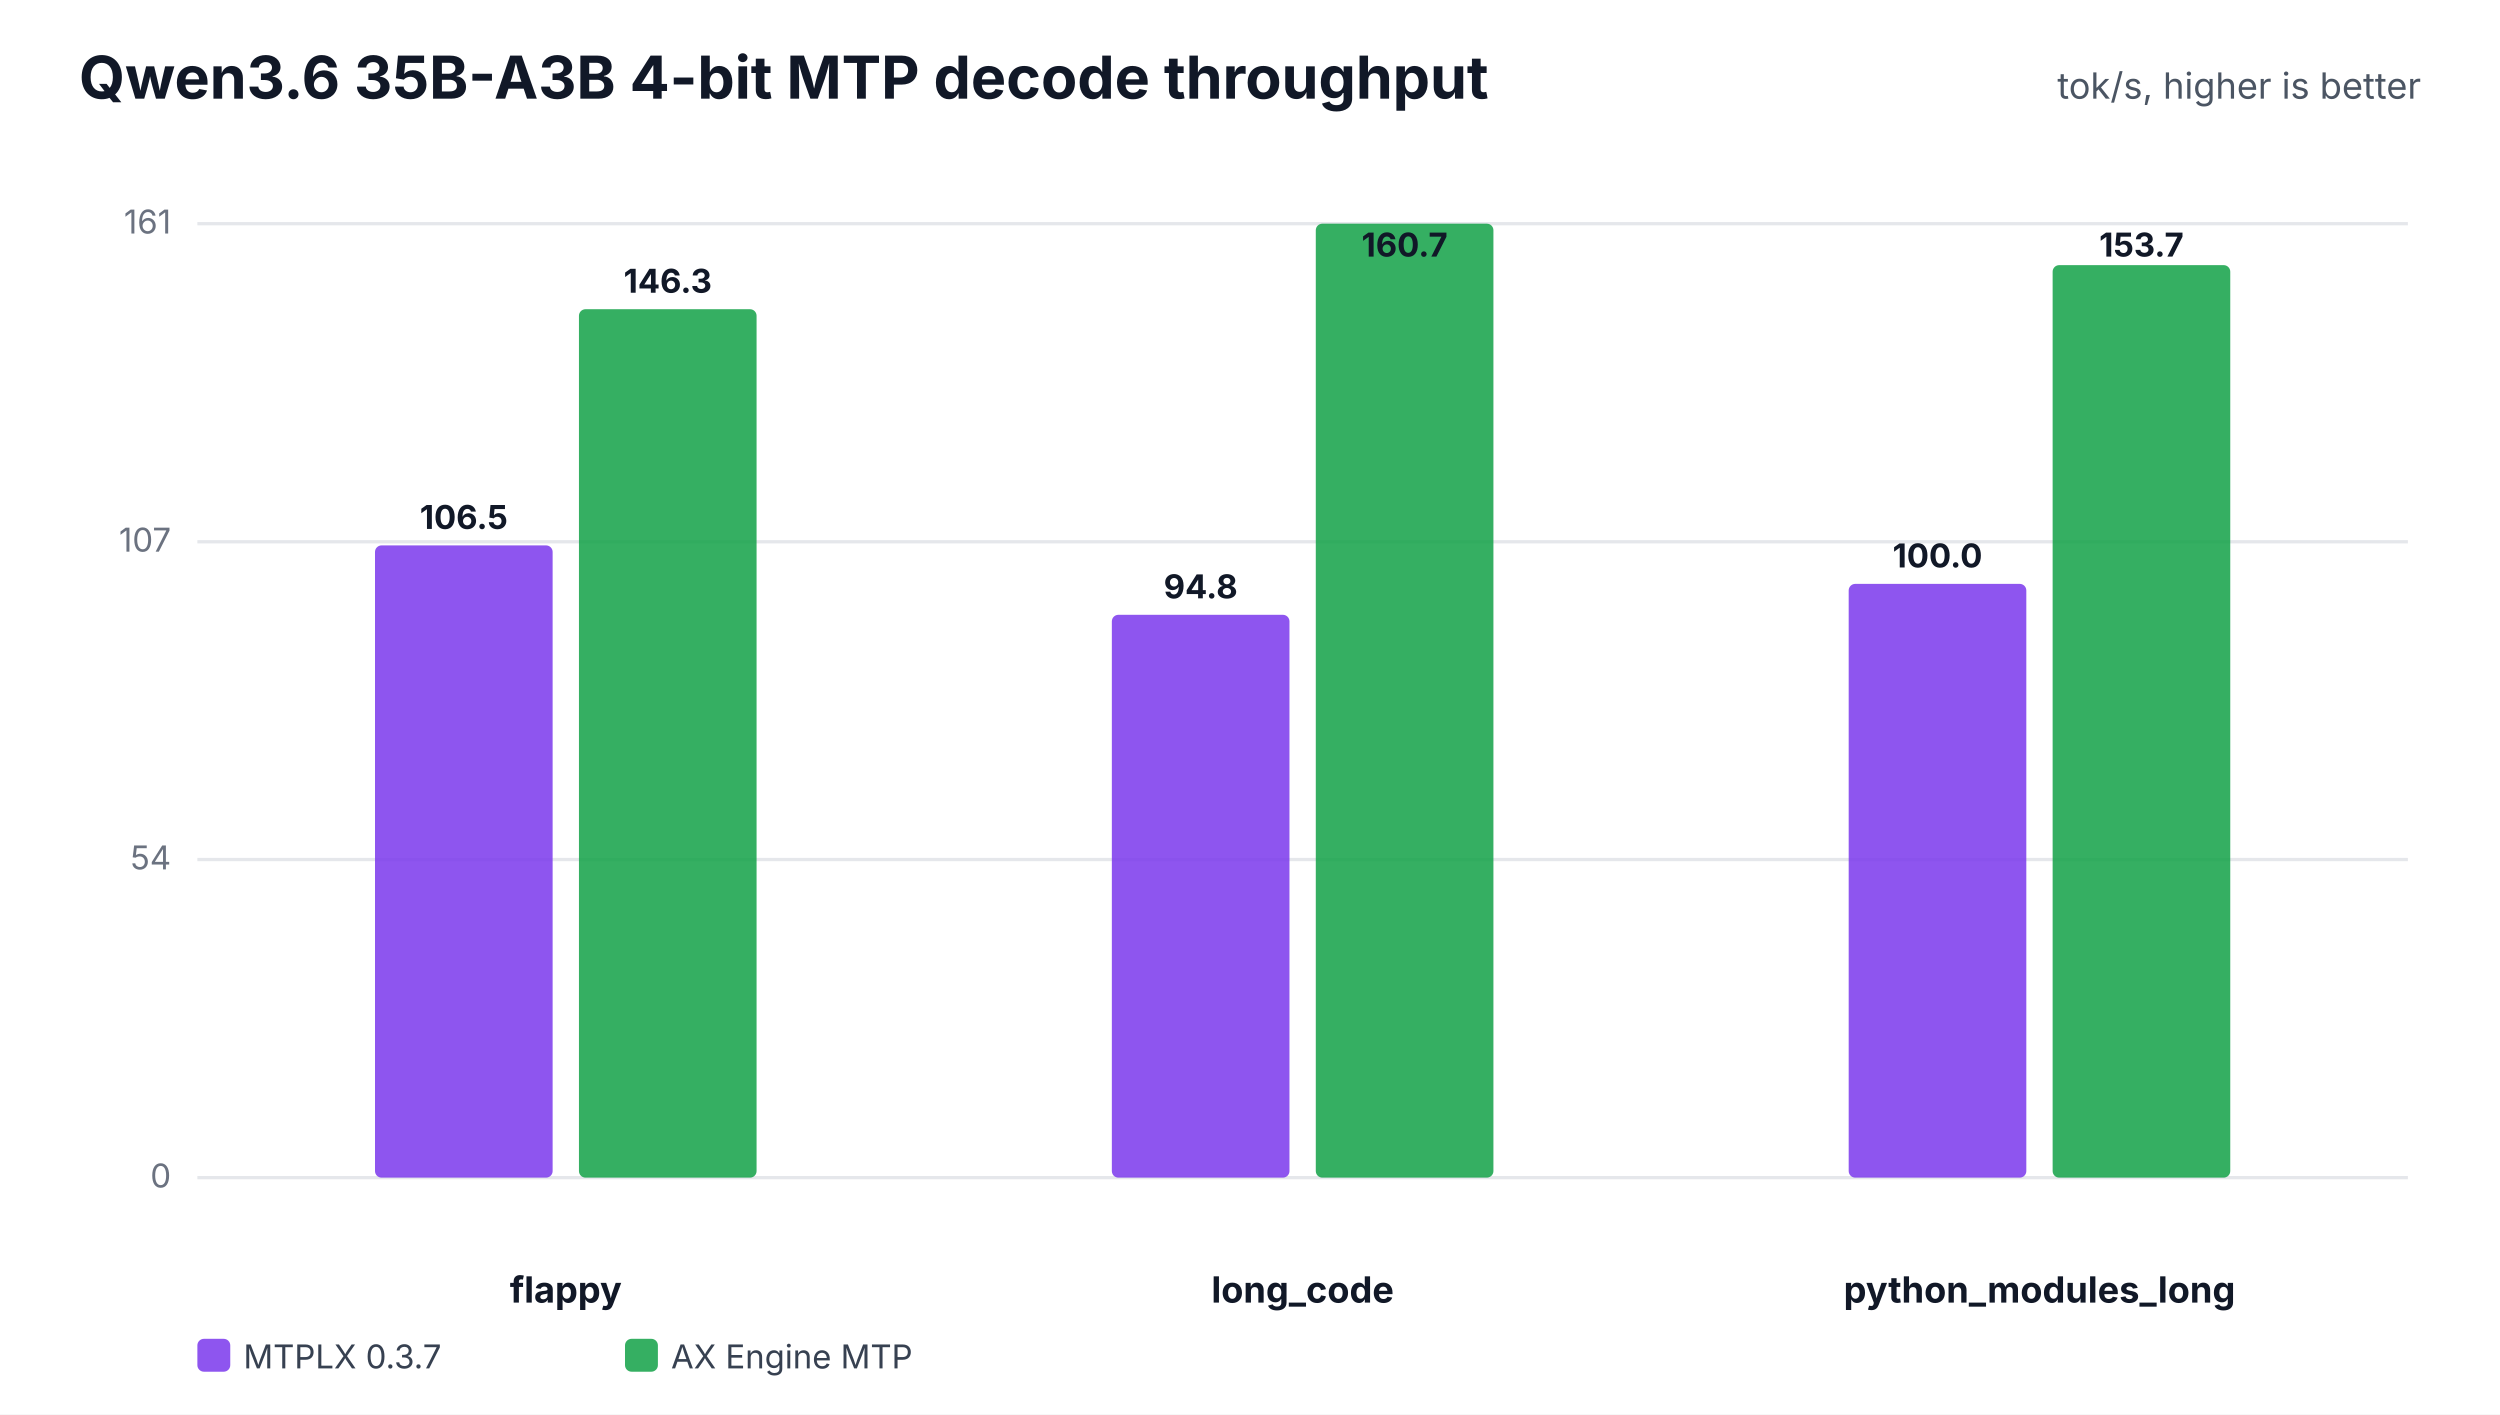
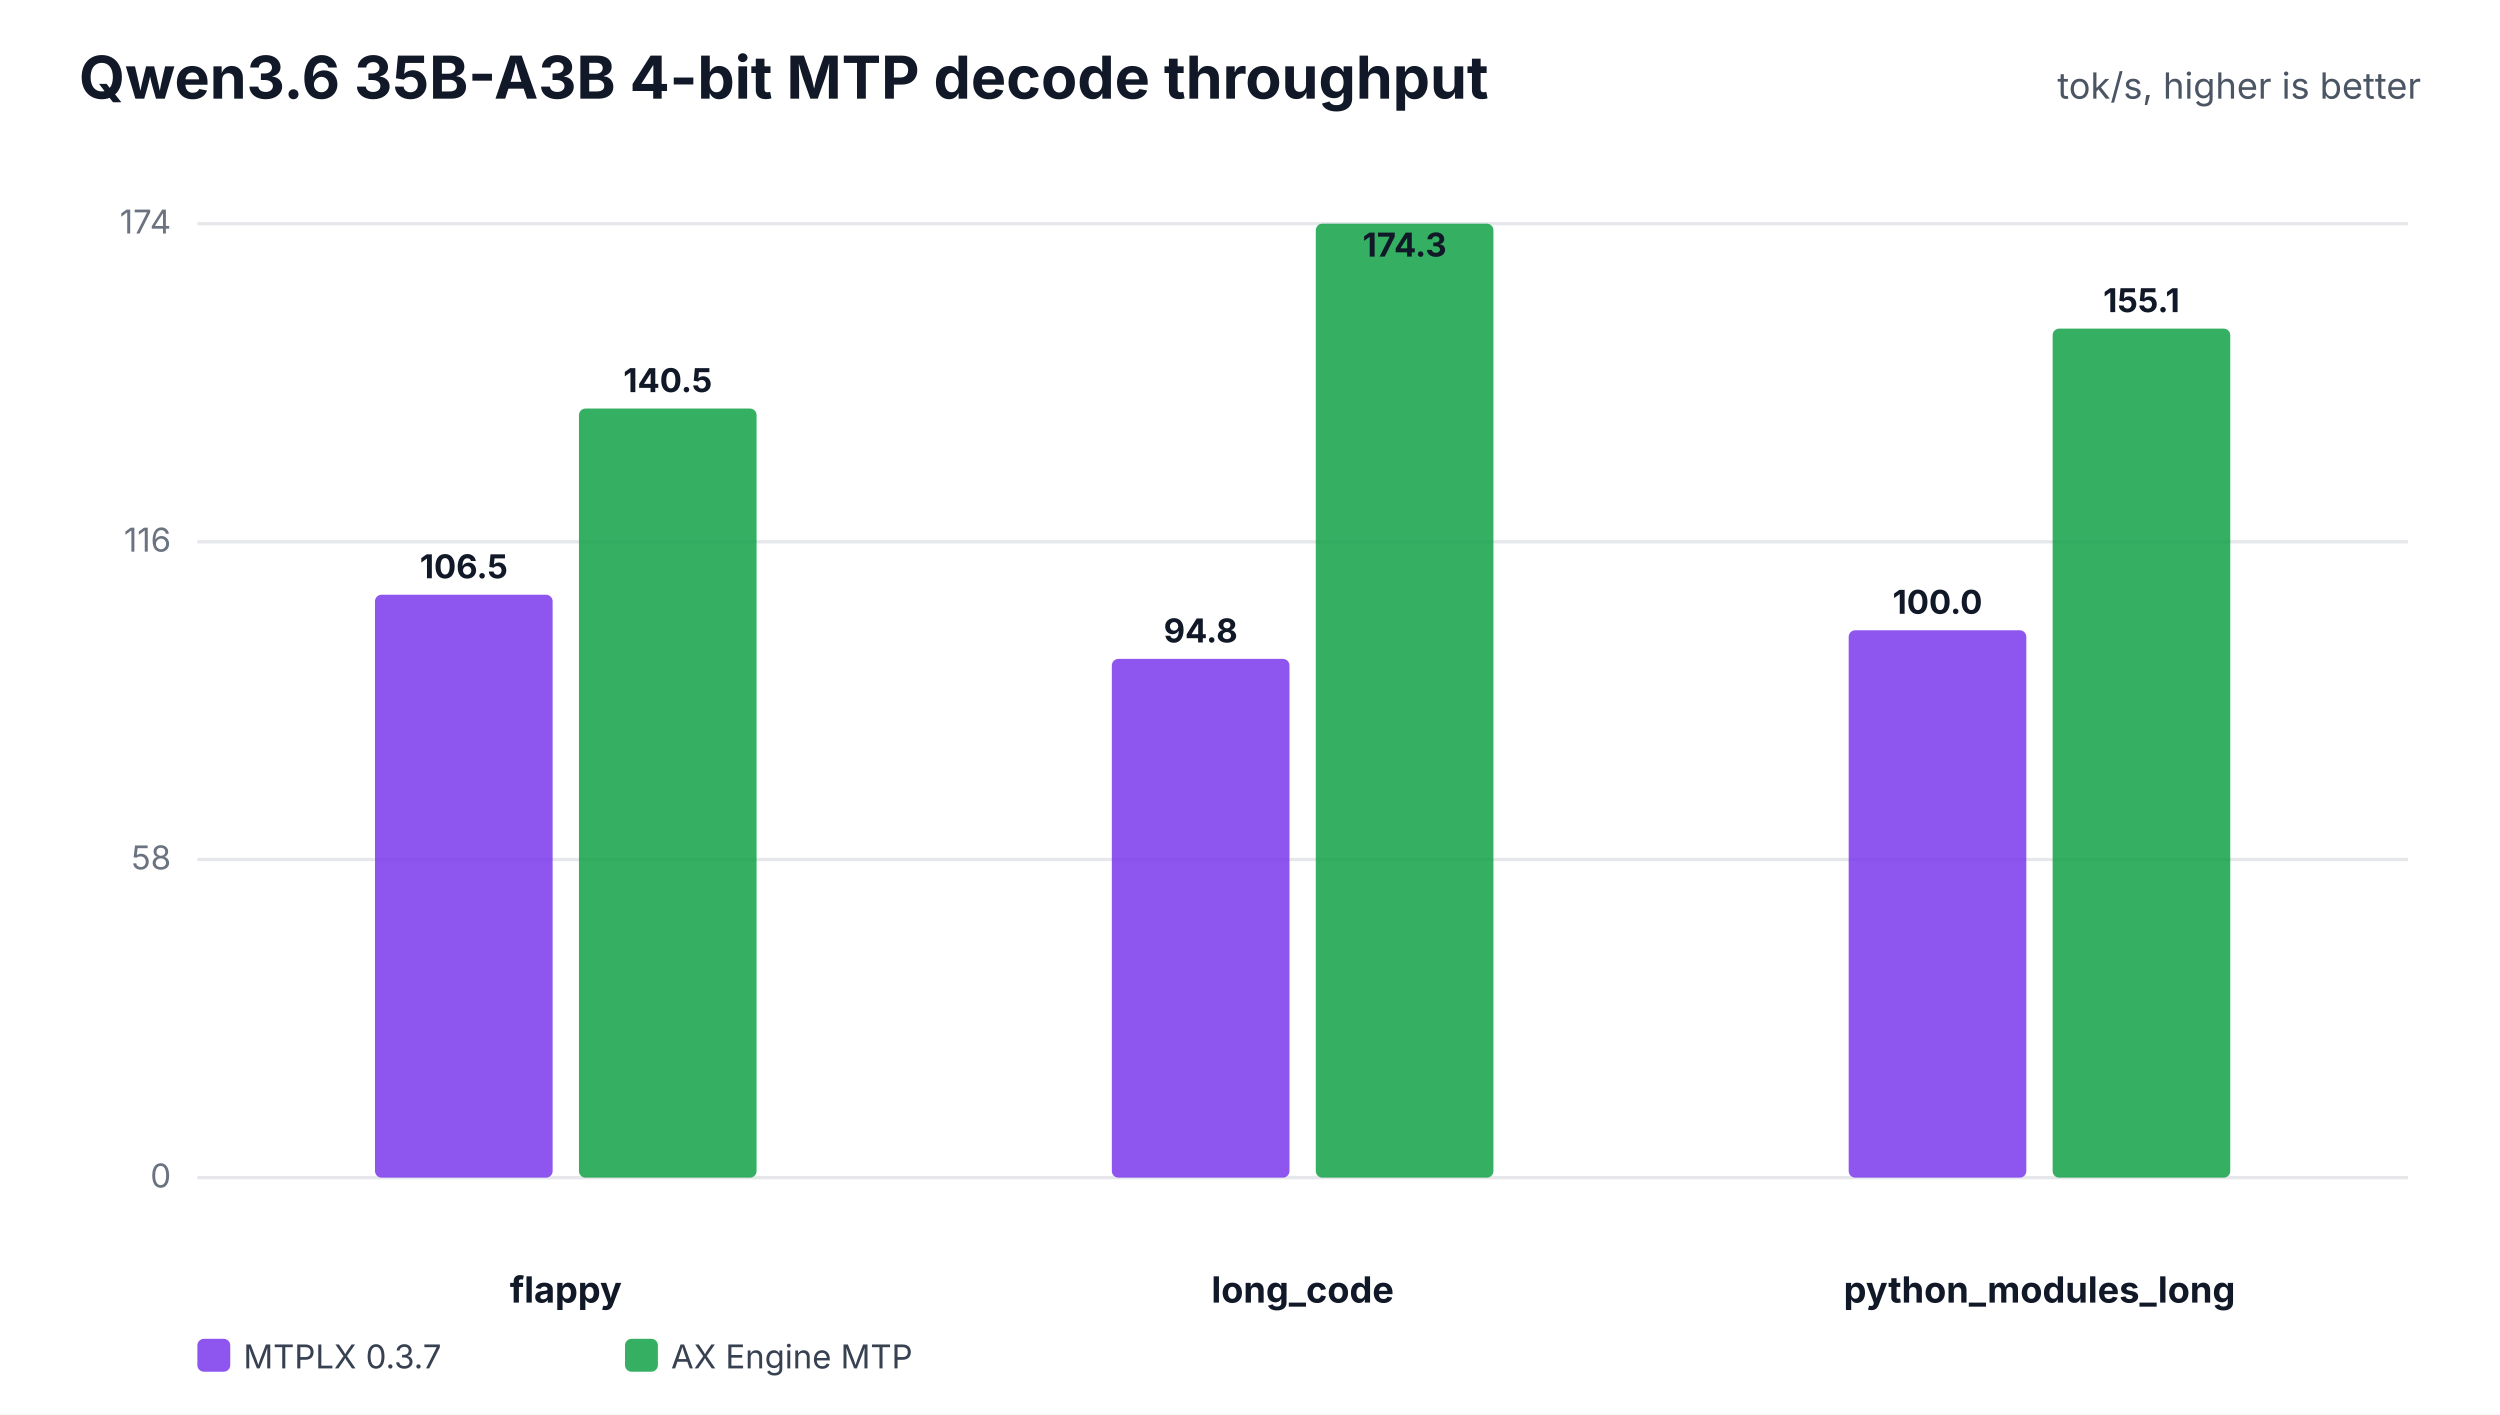
<svg xmlns="http://www.w3.org/2000/svg" width="760" height="430" viewBox="0 0 760 430" role="img">
  <rect width="100%" height="100%" fill="#ffffff" />
  <text x="24" y="30" font-family="Inter,Segoe UI,Arial,sans-serif" font-size="18" font-weight="700" fill="#111827">Qwen3.6 35B-A3B 4-bit MTP decode throughput</text>
  <text x="736" y="30" text-anchor="end" font-family="Inter,Segoe UI,Arial,sans-serif" font-size="11" fill="#4b5563">tok/s, higher is better</text>
  <line x1="60" y1="358.0" x2="732" y2="358.0" stroke="#e5e7eb" stroke-width="1" />
  <text x="52" y="361.0" text-anchor="end" font-family="Inter,Segoe UI,Arial,sans-serif" font-size="10" fill="#6b7280">0</text>
  <line x1="60" y1="261.3" x2="732" y2="261.3" stroke="#e5e7eb" stroke-width="1" />
-   <text x="52" y="264.3" text-anchor="end" font-family="Inter,Segoe UI,Arial,sans-serif" font-size="10" fill="#6b7280">54</text>
+   <text x="52" y="264.3" text-anchor="end" font-family="Inter,Segoe UI,Arial,sans-serif" font-size="10" fill="#6b7280">58</text>
  <line x1="60" y1="164.7" x2="732" y2="164.7" stroke="#e5e7eb" stroke-width="1" />
-   <text x="52" y="167.7" text-anchor="end" font-family="Inter,Segoe UI,Arial,sans-serif" font-size="10" fill="#6b7280">107</text>
+   <text x="52" y="167.7" text-anchor="end" font-family="Inter,Segoe UI,Arial,sans-serif" font-size="10" fill="#6b7280">116</text>
  <line x1="60" y1="68.0" x2="732" y2="68.0" stroke="#e5e7eb" stroke-width="1" />
-   <text x="52" y="71.0" text-anchor="end" font-family="Inter,Segoe UI,Arial,sans-serif" font-size="10" fill="#6b7280">161</text>
+   <text x="52" y="71.0" text-anchor="end" font-family="Inter,Segoe UI,Arial,sans-serif" font-size="10" fill="#6b7280">174</text>
  <text x="172.0" y="396" text-anchor="middle" font-family="Inter,Segoe UI,Arial,sans-serif" font-size="11" font-weight="700" fill="#111827">flappy</text>
-   <rect x="114.0" y="165.8" width="54.0" height="192.2" rx="2" fill="#7c3aed" fill-opacity="0.86" />
-   <text x="141.0" y="160.8" text-anchor="middle" font-family="Inter,Segoe UI,Arial,sans-serif" font-size="10" font-weight="700" fill="#111827">106.5</text>
-   <rect x="176.0" y="94.0" width="54.0" height="264.0" rx="2" fill="#16a34a" fill-opacity="0.86" />
-   <text x="203.0" y="89.0" text-anchor="middle" font-family="Inter,Segoe UI,Arial,sans-serif" font-size="10" font-weight="700" fill="#111827">146.3</text>
+   <rect x="114.0" y="180.8" width="54.0" height="177.2" rx="2" fill="#7c3aed" fill-opacity="0.86" />
+   <text x="141.0" y="175.8" text-anchor="middle" font-family="Inter,Segoe UI,Arial,sans-serif" font-size="10" font-weight="700" fill="#111827">106.5</text>
+   <rect x="176.0" y="124.2" width="54.0" height="233.8" rx="2" fill="#16a34a" fill-opacity="0.86" />
+   <text x="203.0" y="119.2" text-anchor="middle" font-family="Inter,Segoe UI,Arial,sans-serif" font-size="10" font-weight="700" fill="#111827">140.5</text>
  <text x="396.0" y="396" text-anchor="middle" font-family="Inter,Segoe UI,Arial,sans-serif" font-size="11" font-weight="700" fill="#111827">long_code</text>
-   <rect x="338.0" y="186.9" width="54.0" height="171.1" rx="2" fill="#7c3aed" fill-opacity="0.86" />
-   <text x="365.0" y="181.9" text-anchor="middle" font-family="Inter,Segoe UI,Arial,sans-serif" font-size="10" font-weight="700" fill="#111827">94.8</text>
+   <rect x="338.0" y="200.3" width="54.0" height="157.7" rx="2" fill="#7c3aed" fill-opacity="0.86" />
+   <text x="365.0" y="195.3" text-anchor="middle" font-family="Inter,Segoe UI,Arial,sans-serif" font-size="10" font-weight="700" fill="#111827">94.8</text>
  <rect x="400.0" y="68.0" width="54.0" height="290.0" rx="2" fill="#16a34a" fill-opacity="0.86" />
-   <text x="427.0" y="78.0" text-anchor="middle" font-family="Inter,Segoe UI,Arial,sans-serif" font-size="10" font-weight="700" fill="#111827">160.7</text>
+   <text x="427.0" y="78.0" text-anchor="middle" font-family="Inter,Segoe UI,Arial,sans-serif" font-size="10" font-weight="700" fill="#111827">174.3</text>
  <text x="620.0" y="396" text-anchor="middle" font-family="Inter,Segoe UI,Arial,sans-serif" font-size="11" font-weight="700" fill="#111827">python_modules_long</text>
-   <rect x="562.0" y="177.5" width="54.0" height="180.5" rx="2" fill="#7c3aed" fill-opacity="0.86" />
-   <text x="589.0" y="172.5" text-anchor="middle" font-family="Inter,Segoe UI,Arial,sans-serif" font-size="10" font-weight="700" fill="#111827">100.0</text>
-   <rect x="624.0" y="80.6" width="54.0" height="277.4" rx="2" fill="#16a34a" fill-opacity="0.86" />
-   <text x="651.0" y="78.0" text-anchor="middle" font-family="Inter,Segoe UI,Arial,sans-serif" font-size="10" font-weight="700" fill="#111827">153.7</text>
+   <rect x="562.0" y="191.6" width="54.0" height="166.4" rx="2" fill="#7c3aed" fill-opacity="0.86" />
+   <text x="589.0" y="186.6" text-anchor="middle" font-family="Inter,Segoe UI,Arial,sans-serif" font-size="10" font-weight="700" fill="#111827">100.0</text>
+   <rect x="624.0" y="99.9" width="54.0" height="258.1" rx="2" fill="#16a34a" fill-opacity="0.86" />
+   <text x="651.0" y="94.9" text-anchor="middle" font-family="Inter,Segoe UI,Arial,sans-serif" font-size="10" font-weight="700" fill="#111827">155.1</text>
  <rect x="60" y="407" width="10" height="10" rx="2" fill="#7c3aed" fill-opacity="0.86" />
  <text x="74" y="416" font-family="Inter,Segoe UI,Arial,sans-serif" font-size="10" fill="#374151">MTPLX 0.3.7</text>
  <rect x="190" y="407" width="10" height="10" rx="2" fill="#16a34a" fill-opacity="0.86" />
  <text x="204" y="416" font-family="Inter,Segoe UI,Arial,sans-serif" font-size="10" fill="#374151">AX Engine MTP</text>
</svg>
